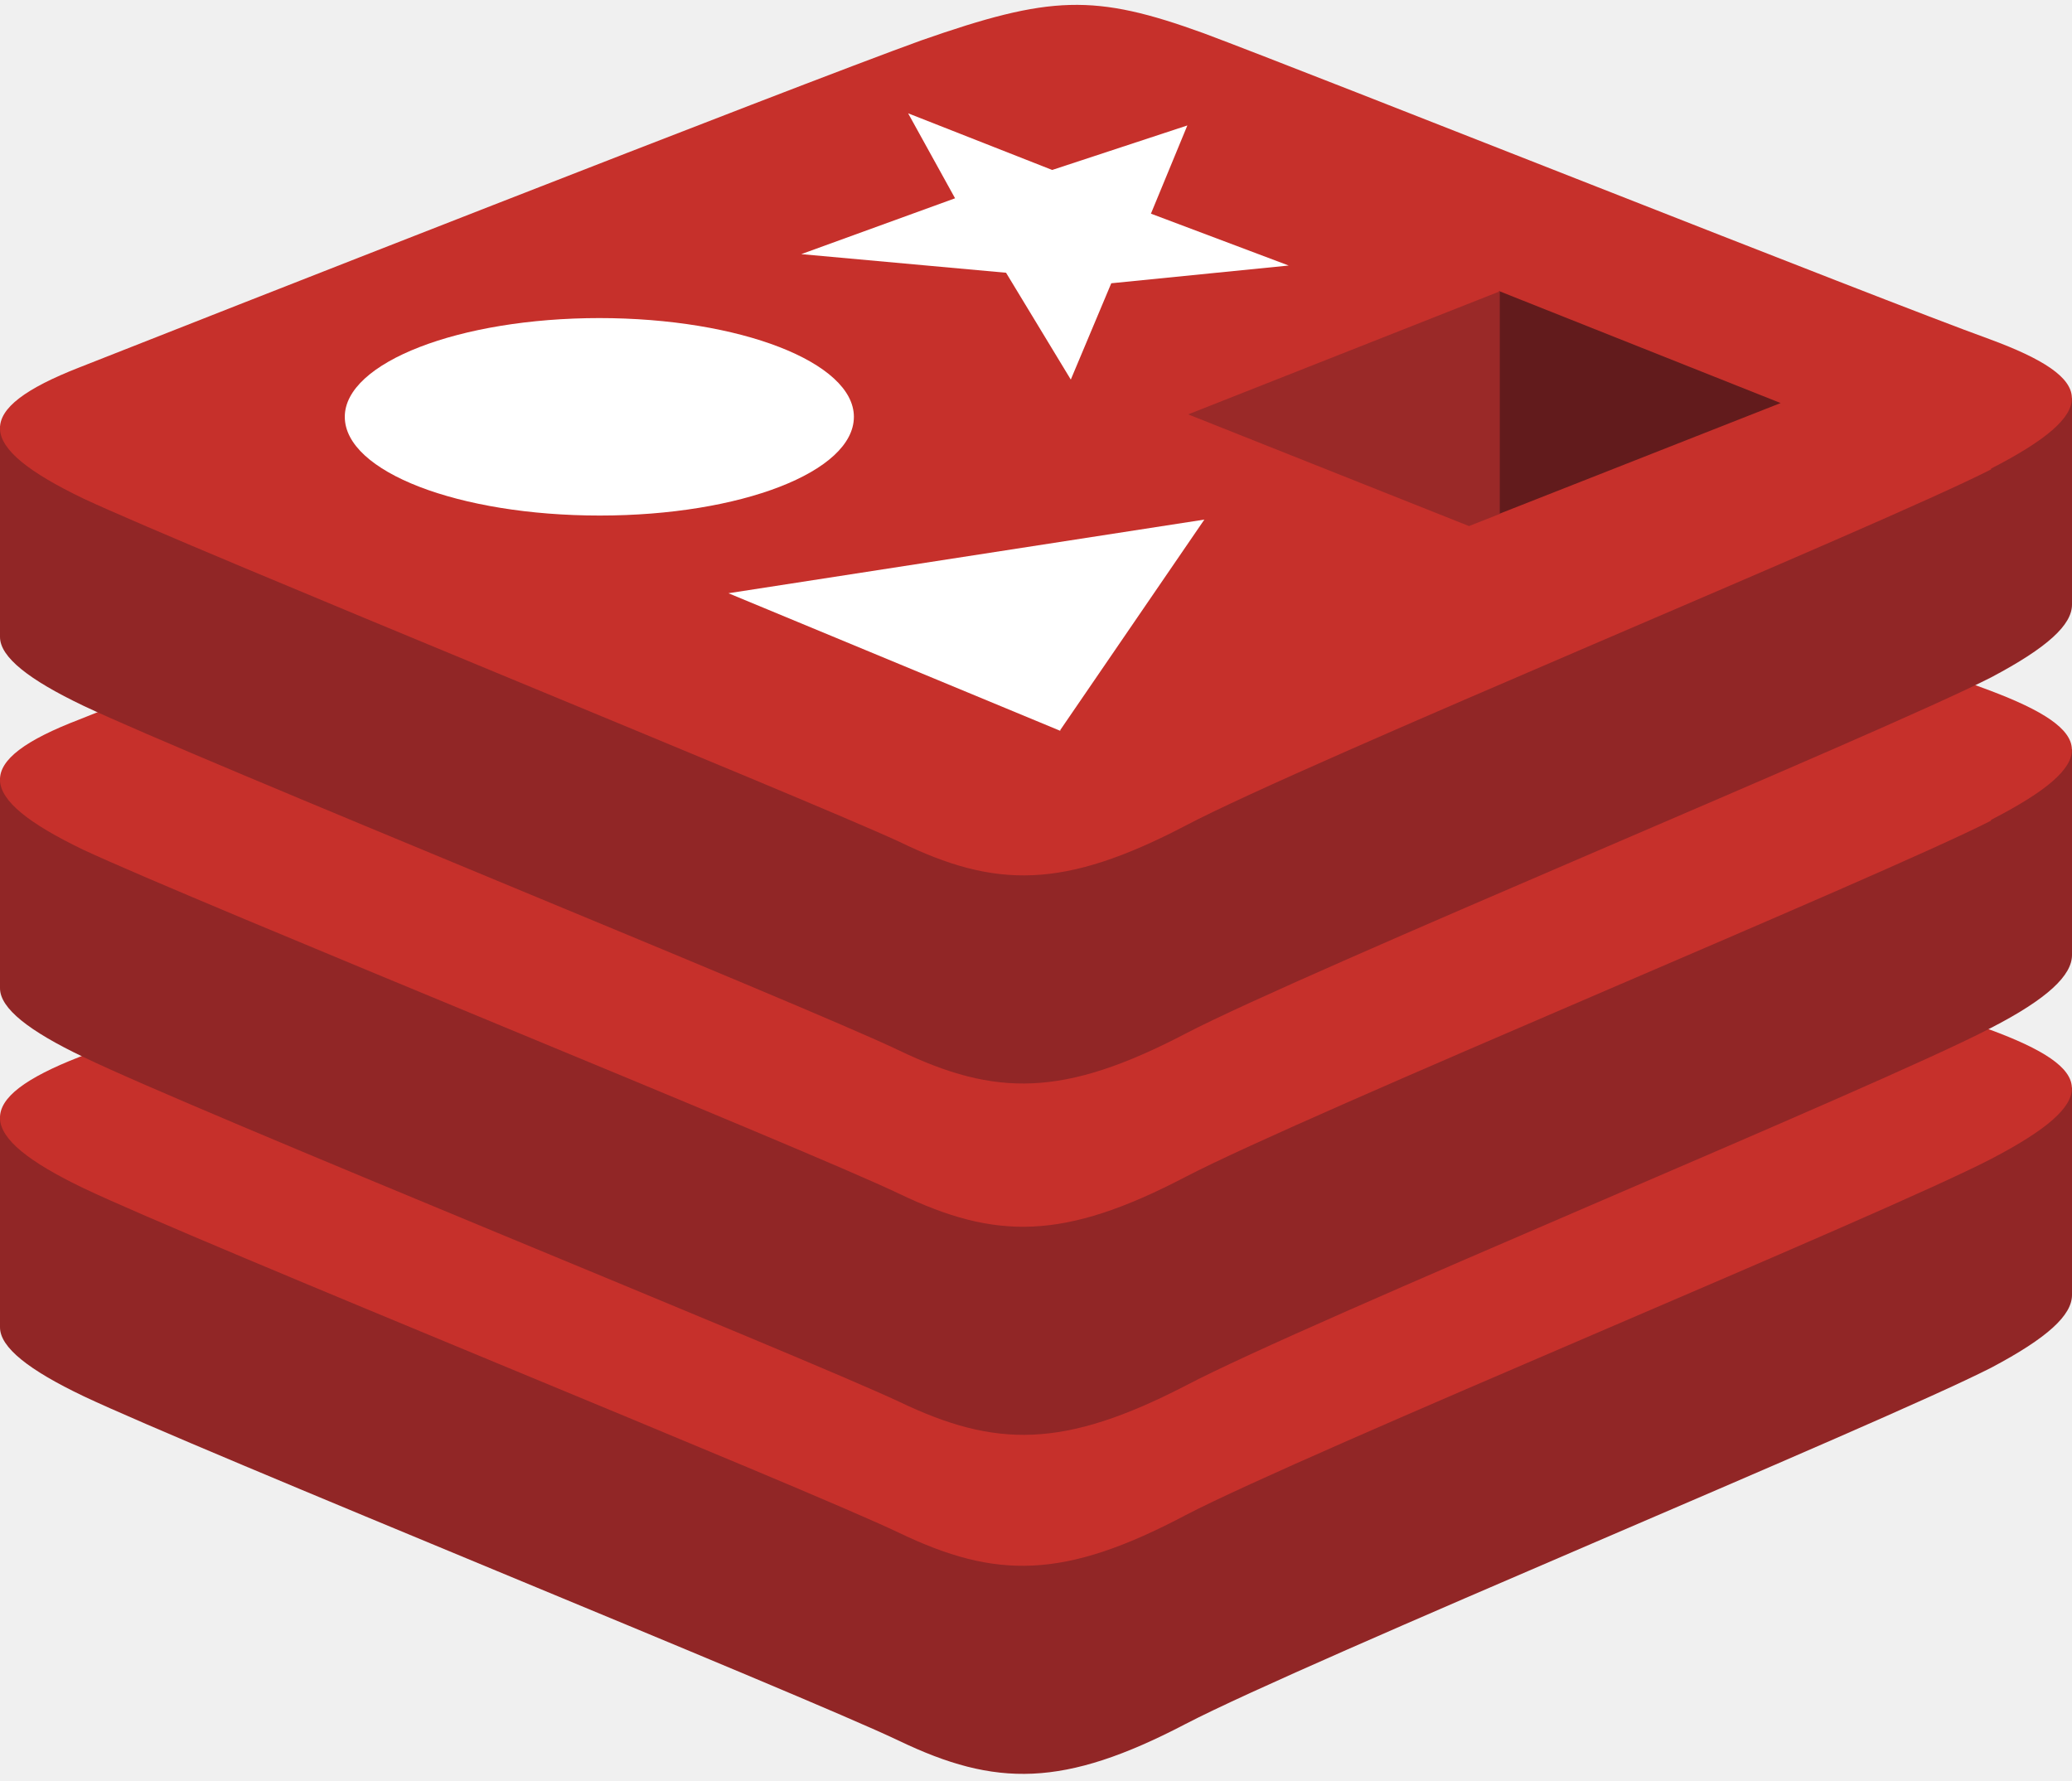
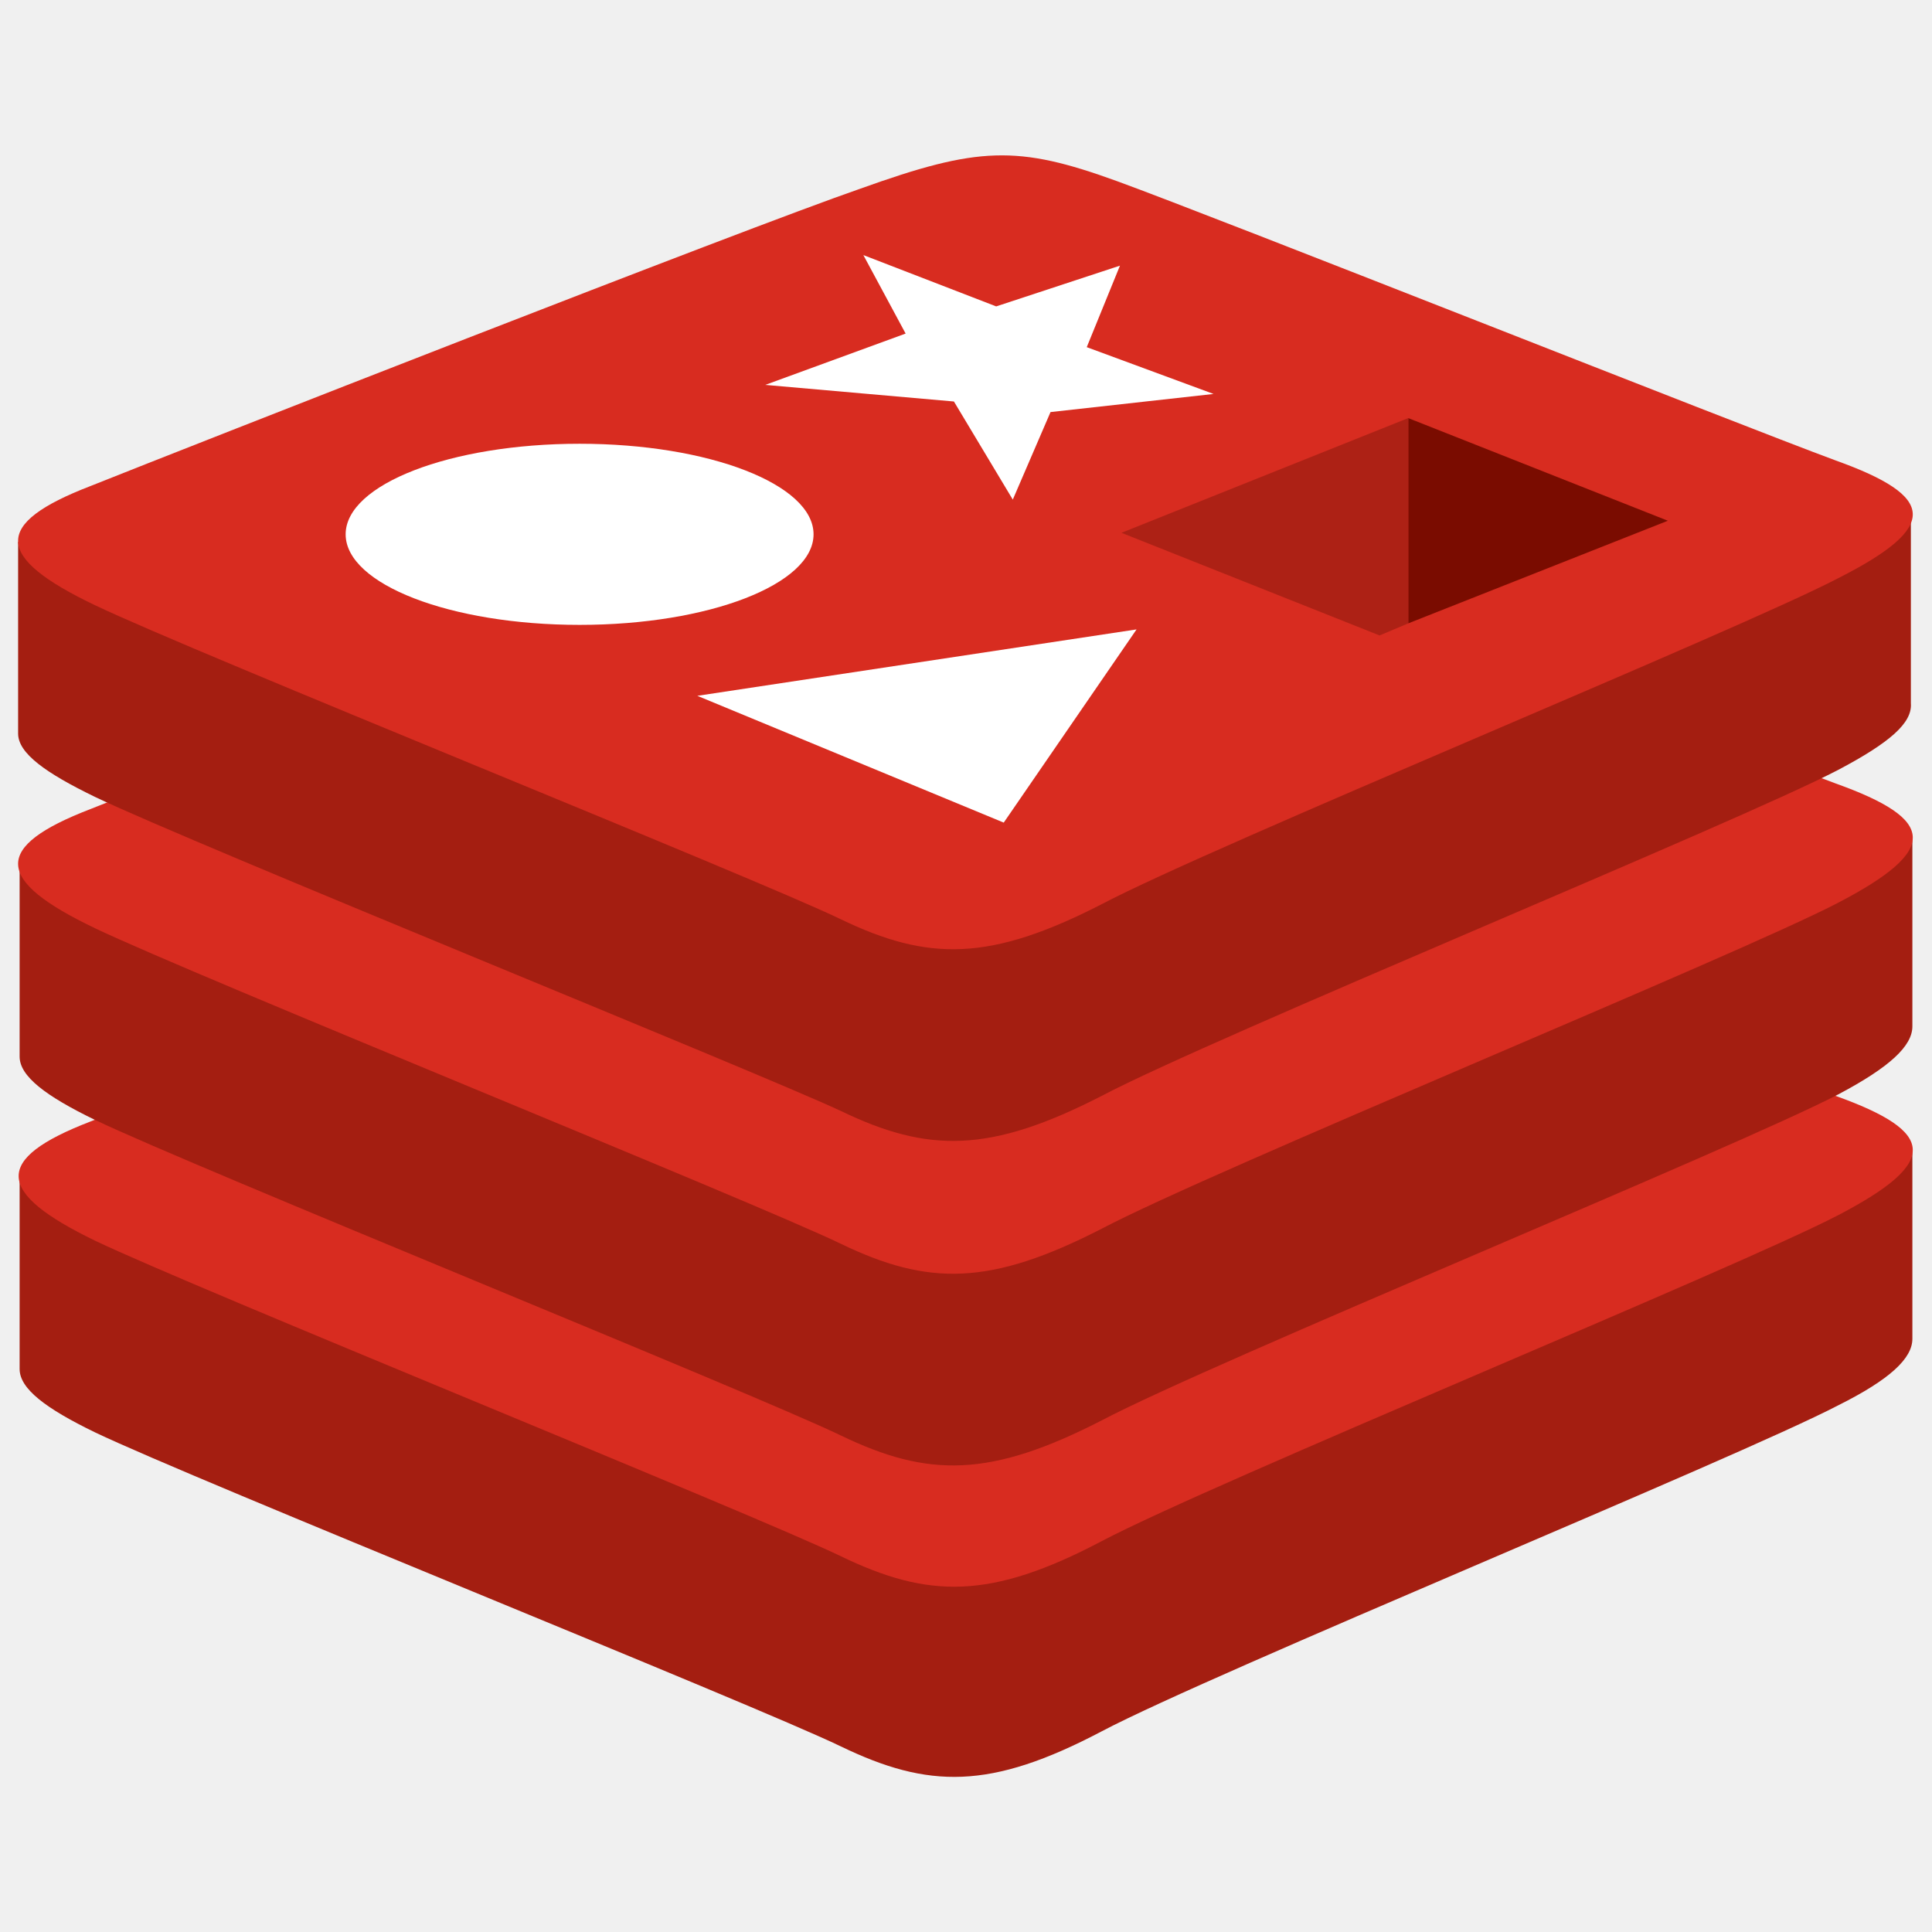
- <svg preserveAspectRatio="xMidYMid" viewBox="0 0 256 220">
-   <path d="M246 169c-13.7 7-84.5 36.2-99.5 44-15.1 7.9-23.5 7.8-35.4 2.1C99.2 209.4 24 179 10.3 172.5 3.6 169.3 0 166.5 0 164v-26s98-21.3 113.9-27c15.8-5.6 21.3-5.8 34.8-.9 13.4 5 94 19.5 107.3 24.3V160c0 2.5-3 5.3-10 9" fill="#912626" />
-   <path d="M246 143.2c-13.7 7.1-84.5 36.2-99.5 44-15.1 8-23.5 7.9-35.4 2.2-11.9-5.7-87.2-36.1-100.8-42.6-13.5-6.5-13.8-11-.5-16.2 13.4-5.2 88.2-34.6 104-40.3 16-5.6 21.4-5.8 34.9-1 13.4 5 83.8 33 97.1 37.9 13.3 4.9 13.8 8.9.2 16" fill="#C6302B" />
-   <path d="M246 127c-13.7 7.2-84.5 36.3-99.5 44.2-15.1 7.8-23.5 7.7-35.4 2-11.9-5.6-87.2-36-100.8-42.6-6.7-3.2-10.3-6-10.3-8.5V96.2s98-21.3 113.9-27c15.8-5.7 21.3-5.9 34.8-1 13.4 5 94 19.5 107.3 24.4V118c0 2.5-3 5.4-10 9" fill="#912626" />
-   <path d="M246 101.4c-13.7 7-84.5 36.2-99.5 44-15.1 7.9-23.5 7.8-35.4 2.1C99.2 141.8 24 111.4 10.3 105c-13.5-6.5-13.8-11-.5-16.1C23.2 83.5 98 54 113.8 48.5c16-5.7 21.4-6 34.9-1 13.4 5 83.8 33 97.1 37.8 13.3 5 13.8 9 .2 16" fill="#C6302B" />
-   <path d="M246 83.7c-13.7 7-84.5 36.2-99.5 44-15.1 7.9-23.5 7.8-35.4 2.1C99.2 124.1 24 93.7 10.3 87.2 3.6 84 0 81.2 0 78.7v-26s98-21.3 113.9-27c15.8-5.6 21.3-5.8 34.8-.9 13.4 5 94 19.5 107.3 24.4v25.5c0 2.5-3 5.3-10 9" fill="#912626" />
-   <path d="M246 58c-13.7 7-84.5 36.1-99.5 44-15.1 7.9-23.5 7.8-35.4 2C99.2 98.5 24 68 10.3 61.6c-13.5-6.5-13.8-11-.5-16.2C23.2 40.1 98 10.7 113.8 5c16-5.6 21.4-5.8 34.9-.9 13.4 5 83.8 33 97.1 37.8 13.3 4.9 13.8 9 .2 16" fill="#C6302B" />
-   <path d="m159.3 32.8-22 2.2-5 11.9-8-13.2L99 31.4l19-6.9-5.8-10.5 17.8 7 16.7-5.5-4.5 10.9 17 6.4M131 90.3l-41-17 58.8-9.1-17.8 26M74 39.3c17.5 0 31.5 5.5 31.5 12.2 0 6.8-14 12.2-31.4 12.2s-31.5-5.4-31.5-12.2c0-6.7 14.1-12.2 31.5-12.2" fill="#FFF" />
-   <path d="M185.3 36 220 49.8l-34.8 13.7V36" fill="#621B1C" />
-   <path d="M146.8 51.2 185.3 36v27.5l-3.8 1.5-34.7-13.8" fill="#9A2928" />
+ <svg xmlns="http://www.w3.org/2000/svg" width="128" height="128" viewBox="0 0 128 128">
+   <path fill="#a41e11" d="M121.8 93.1c-6.7 3.5-41.4 17.7-48.8 21.6s-11.5 3.8-17.3 1S13 98.1 6.3 94.9c-3.3-1.6-5-2.9-5-4.2V78s48-10.5 55.8-13.2c7.8-2.8 10.4-2.9 17-.5s46.1 9.5 52.6 11.9v12.5c0 1.3-1.5 2.7-4.9 4.4" />
+   <path fill="#d82c20" d="M121.8 80.5C115.1 84 80.4 98.2 73 102.1s-11.5 3.8-17.3 1S13 85.4 6.3 82.2C-.3 79-.5 76.8 6 74.3c6.5-2.6 43.2-17 51-19.7c7.8-2.8 10.4-2.9 17-.5s41.1 16.1 47.6 18.5c6.7 2.4 6.9 4.4.2 7.9" />
+   <path fill="#a41e11" d="M121.8 72.5C115.1 76 80.4 90.2 73 94.1c-7.4 3.8-11.5 3.8-17.3 1S13 77.4 6.3 74.2c-3.3-1.6-5-2.9-5-4.2V57.3s48-10.5 55.8-13.2c7.8-2.8 10.4-2.9 17-.5s46.1 9.5 52.6 11.9V68c0 1.3-1.5 2.7-4.9 4.5" />
+   <path fill="#d82c20" d="M121.8 59.8c-6.7 3.5-41.4 17.7-48.8 21.6c-7.4 3.8-11.5 3.8-17.3 1S13 64.7 6.3 61.5s-6.8-5.4-.3-7.9c6.5-2.6 43.2-17 51-19.7c7.8-2.8 10.4-2.9 17-.5s41.1 16.1 47.6 18.5c6.7 2.4 6.9 4.4.2 7.9" />
+   <path fill="#a41e11" d="M121.8 51c-6.7 3.5-41.4 17.7-48.8 21.6c-7.4 3.8-11.5 3.8-17.3 1C49.9 70.9 13 56 6.3 52.8c-3.3-1.6-5.1-2.9-5.1-4.2V35.9s48-10.5 55.8-13.2c7.8-2.8 10.4-2.9 17-.5s46.1 9.5 52.6 11.9v12.5c.1 1.3-1.4 2.6-4.8 4.4" />
+   <path fill="#d82c20" d="M121.8 38.3C115.1 41.8 80.4 56 73 59.9c-7.4 3.8-11.5 3.8-17.3 1S13 43.3 6.3 40.1s-6.8-5.4-.3-7.9c6.5-2.6 43.2-17 51-19.7c7.8-2.8 10.4-2.9 17-.5s41.1 16.1 47.6 18.5c6.7 2.4 6.9 4.4.2 7.8" />
+   <path fill="#fff" d="m80.4 26.1l-10.8 1.2l-2.5 5.8l-3.9-6.5l-12.5-1.1l9.3-3.4l-2.8-5.2l8.8 3.4l8.2-2.7L72 23zM66.5 54.5l-20.3-8.4l29.1-4.4z" />
+   <ellipse cx="38.4" cy="35.4" fill="#fff" rx="15.5" ry="6" />
+   <path fill="#7a0c00" d="m93.3 27.7l17.2 6.8l-17.2 6.8z" />
+   <path fill="#ad2115" d="m74.3 35.3l19-7.6v13.6l-1.9.8z" />
</svg>
